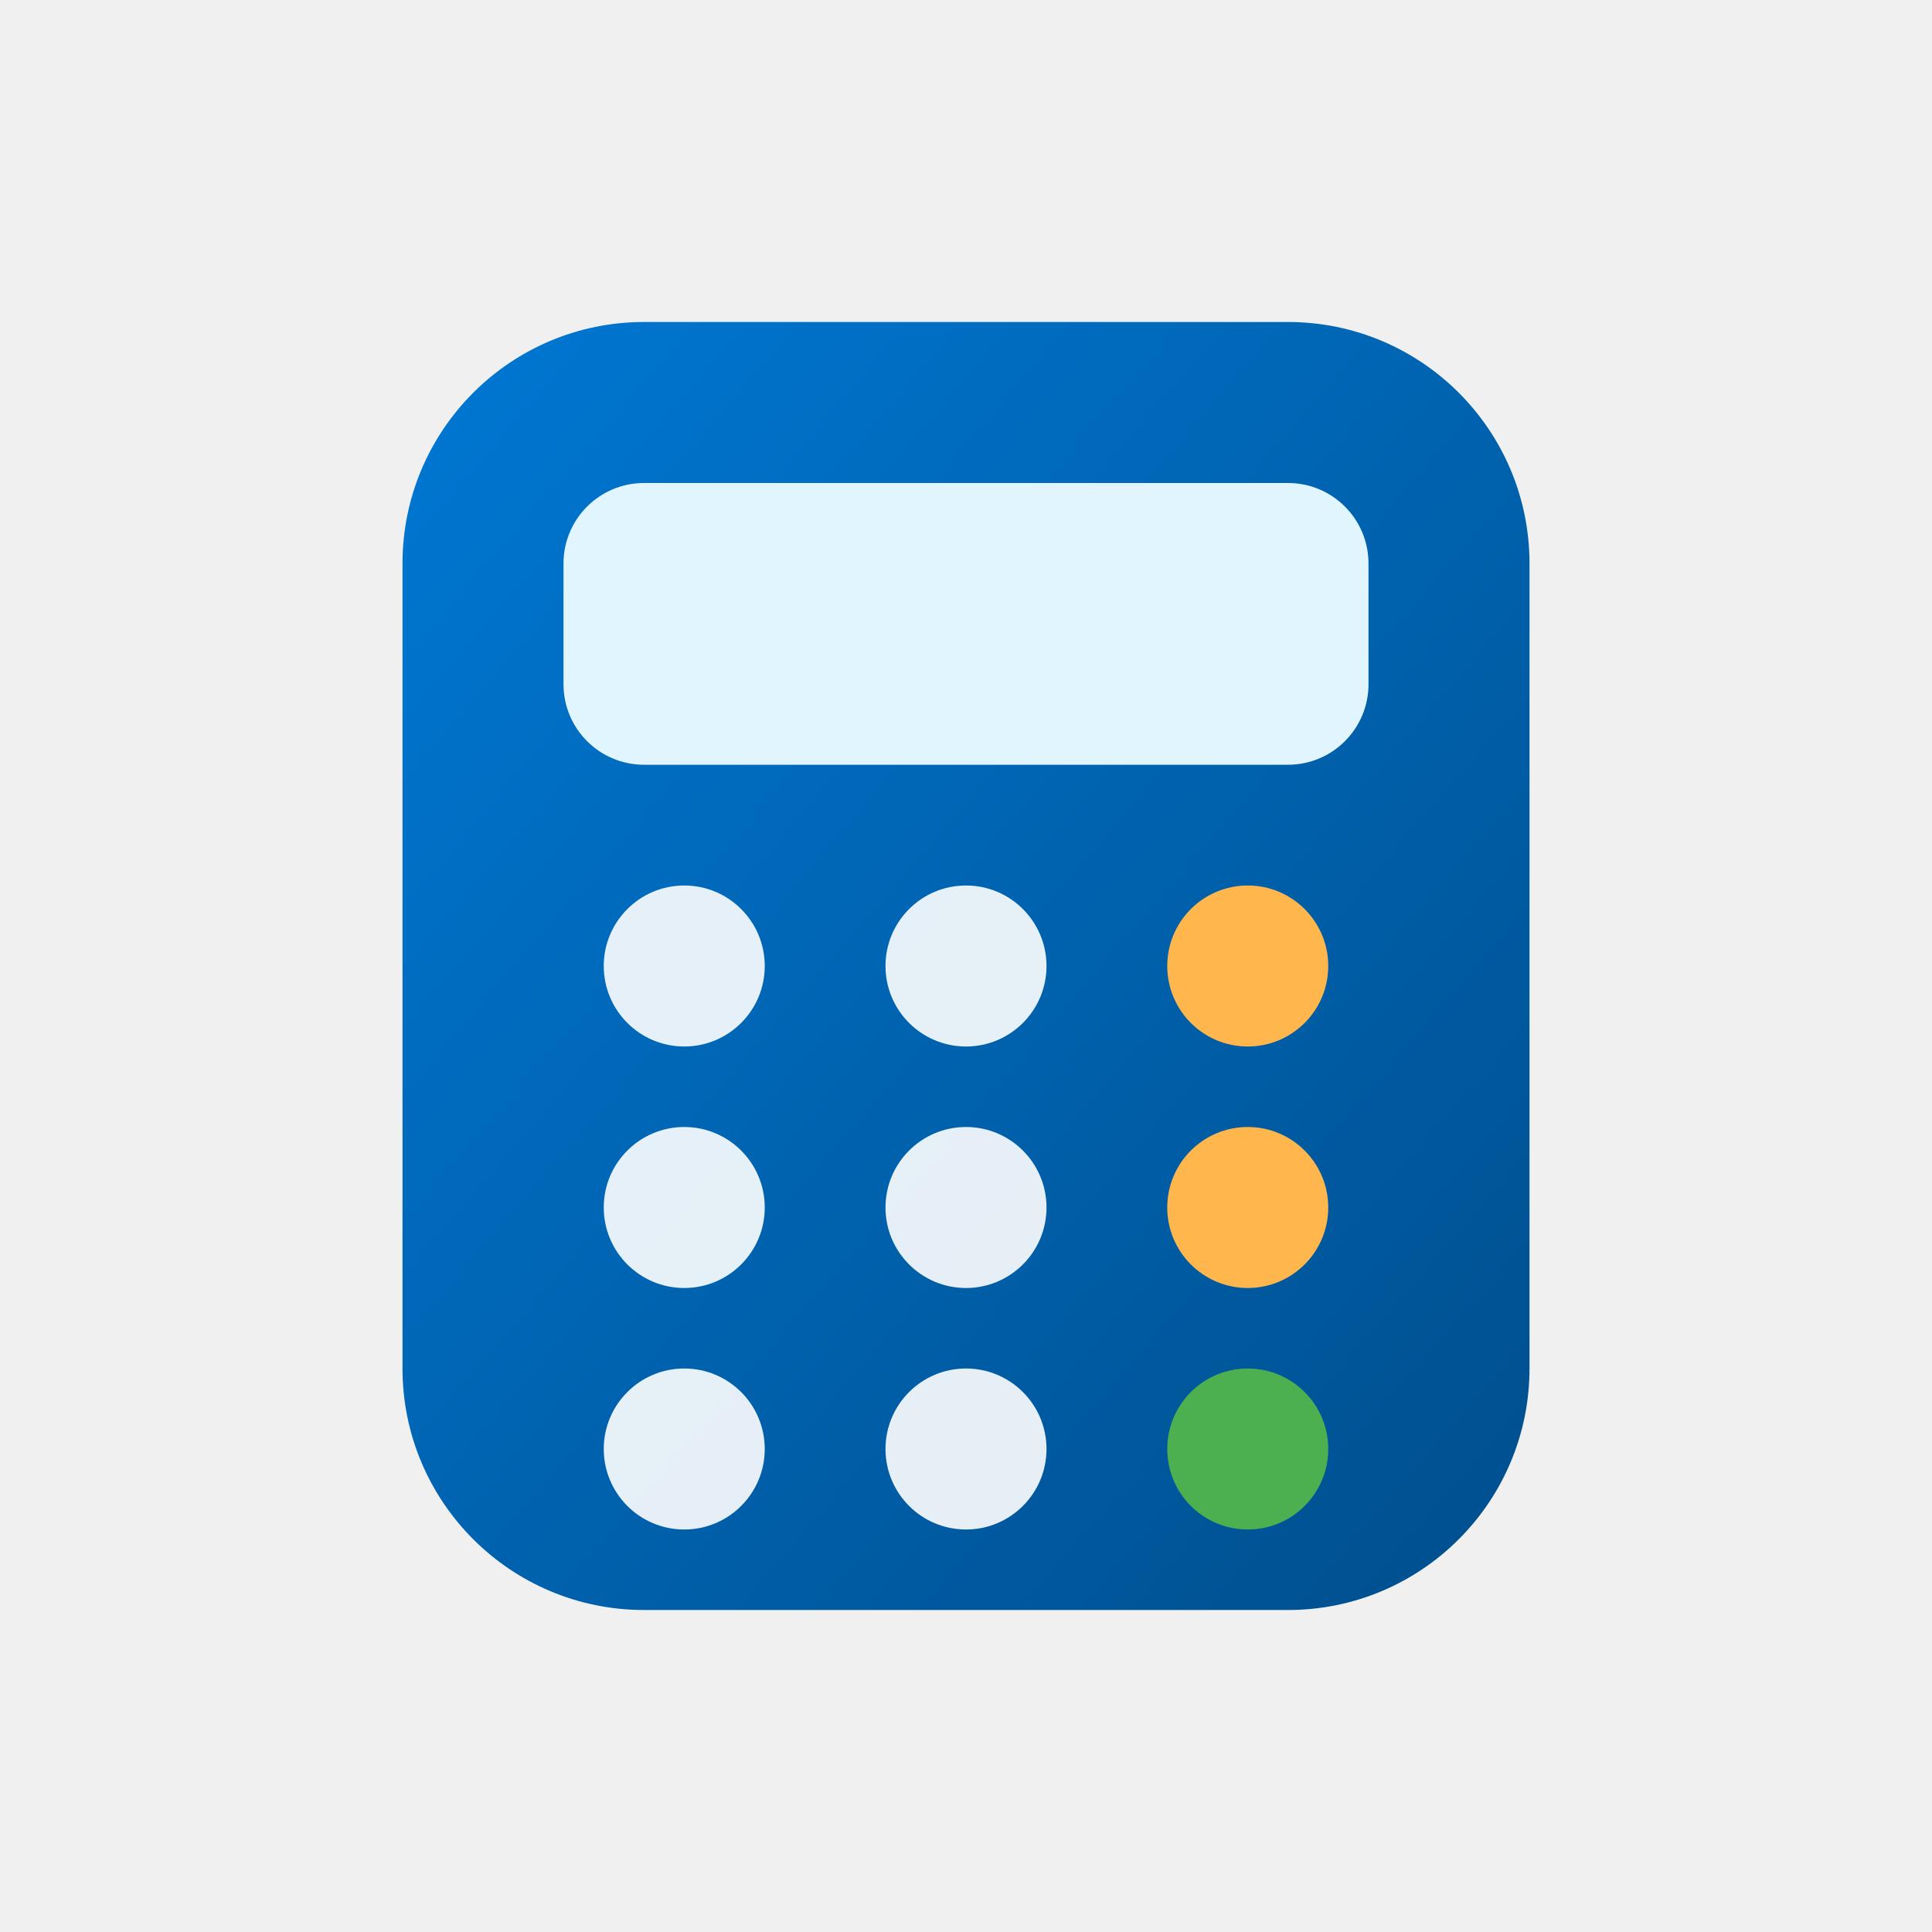
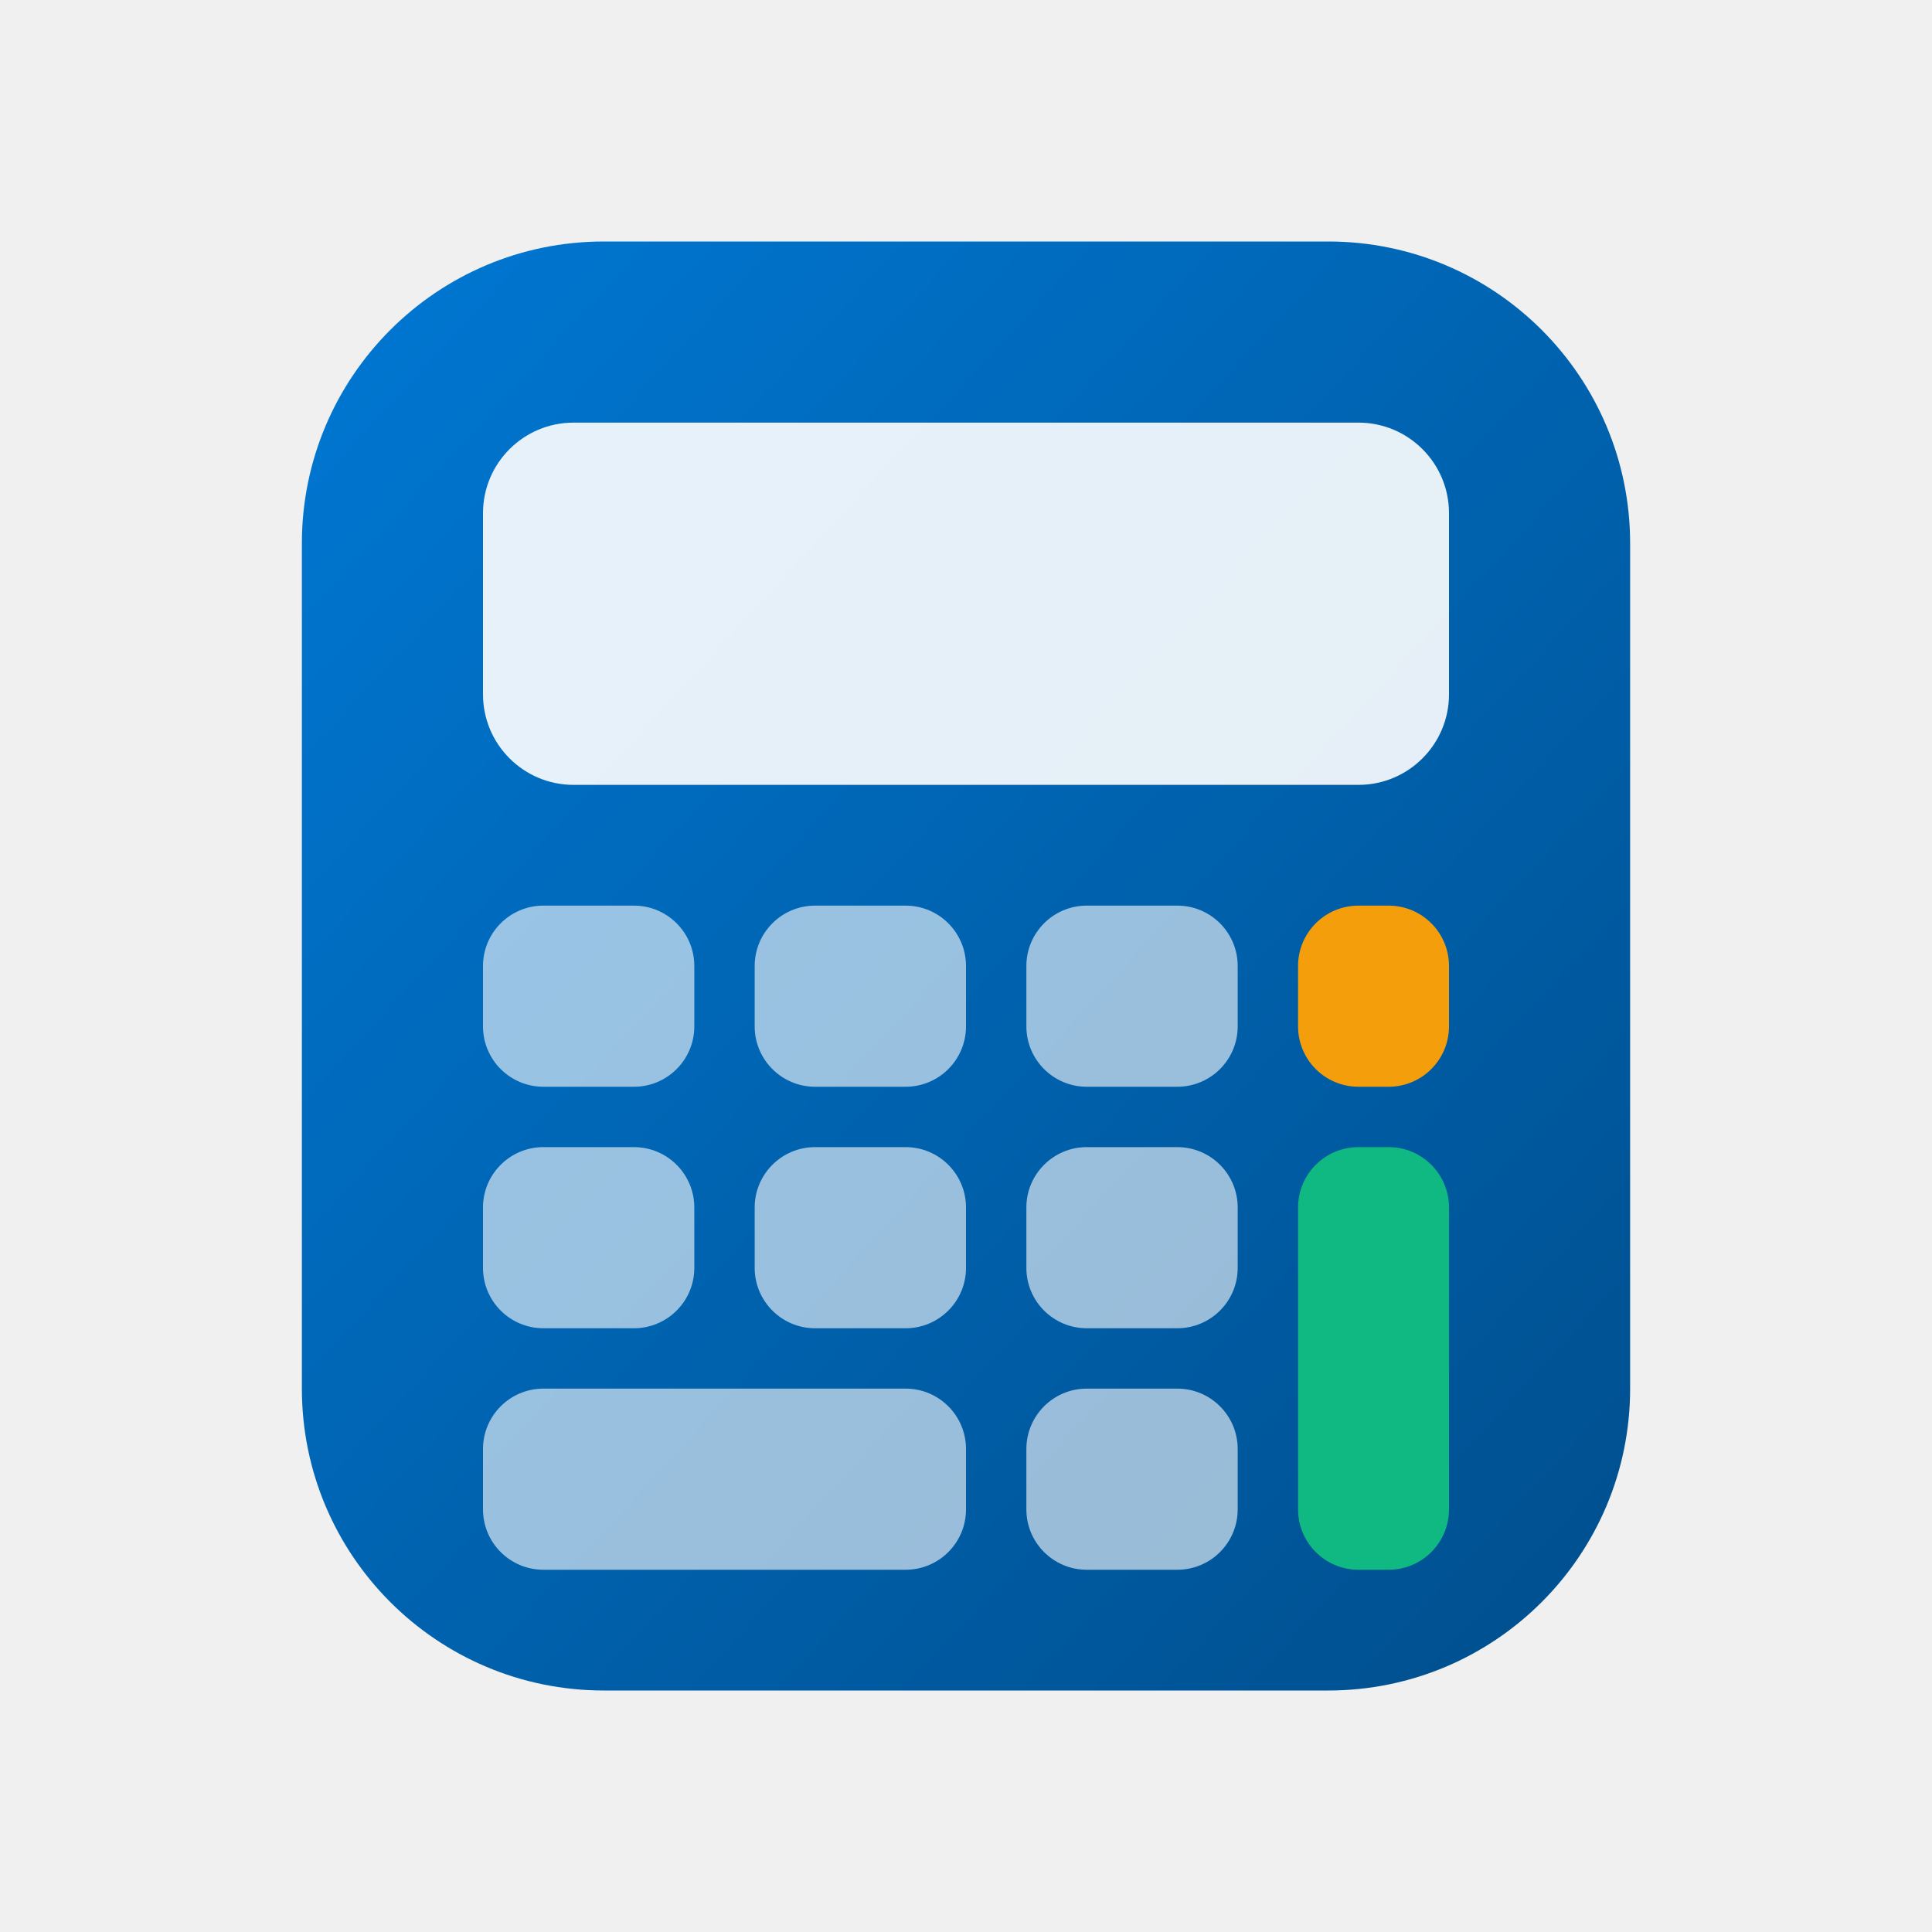
- <svg xmlns="http://www.w3.org/2000/svg" viewBox="0 0 48 48">
+ <svg xmlns="http://www.w3.org/2000/svg" viewBox="0 0 64 64" width="64" height="64">
  <defs>
-     <linearGradient id="calcbg" x1="0%" y1="0%" x2="100%" y2="100%">
+     <linearGradient id="calc1" x1="0%" y1="0%" x2="100%" y2="100%">
      <stop offset="0%" stop-color="#0078D4" />
      <stop offset="100%" stop-color="#004E8C" />
    </linearGradient>
  </defs>
-   <rect x="10" y="8" width="28" height="32" rx="6" fill="url(#calcbg)" />
-   <rect x="14" y="12" width="20" height="7" rx="2" fill="#E1F5FE" />
-   <circle cx="17" cy="24" r="2" fill="#ffffff" opacity="0.9" />
-   <circle cx="24" cy="24" r="2" fill="#ffffff" opacity="0.9" />
-   <circle cx="31" cy="24" r="2" fill="#FFB74D" />
-   <circle cx="17" cy="30" r="2" fill="#ffffff" opacity="0.9" />
-   <circle cx="24" cy="30" r="2" fill="#ffffff" opacity="0.9" />
-   <circle cx="31" cy="30" r="2" fill="#FFB74D" />
-   <circle cx="17" cy="36" r="2" fill="#ffffff" opacity="0.9" />
-   <circle cx="24" cy="36" r="2" fill="#ffffff" opacity="0.9" />
-   <circle cx="31" cy="36" r="2" fill="#4CAF50" />
+   <rect x="10" y="8" width="44" height="48" rx="10" fill="url(#calc1)" />
+   <rect x="16" y="14" width="32" height="12" rx="3" fill="#FFFFFF" opacity="0.9" />
+   <rect x="16" y="30" width="7" height="6" rx="2" fill="#FFFFFF" opacity="0.6" />
+   <rect x="25" y="30" width="7" height="6" rx="2" fill="#FFFFFF" opacity="0.6" />
+   <rect x="34" y="30" width="7" height="6" rx="2" fill="#FFFFFF" opacity="0.6" />
+   <rect x="43" y="30" width="5" height="6" rx="2" fill="#F59E0B" />
+   <rect x="16" y="38" width="7" height="6" rx="2" fill="#FFFFFF" opacity="0.6" />
+   <rect x="25" y="38" width="7" height="6" rx="2" fill="#FFFFFF" opacity="0.6" />
+   <rect x="34" y="38" width="7" height="6" rx="2" fill="#FFFFFF" opacity="0.6" />
+   <rect x="43" y="38" width="5" height="14" rx="2" fill="#10B981" />
+   <rect x="16" y="46" width="16" height="6" rx="2" fill="#FFFFFF" opacity="0.6" />
+   <rect x="34" y="46" width="7" height="6" rx="2" fill="#FFFFFF" opacity="0.6" />
</svg>
